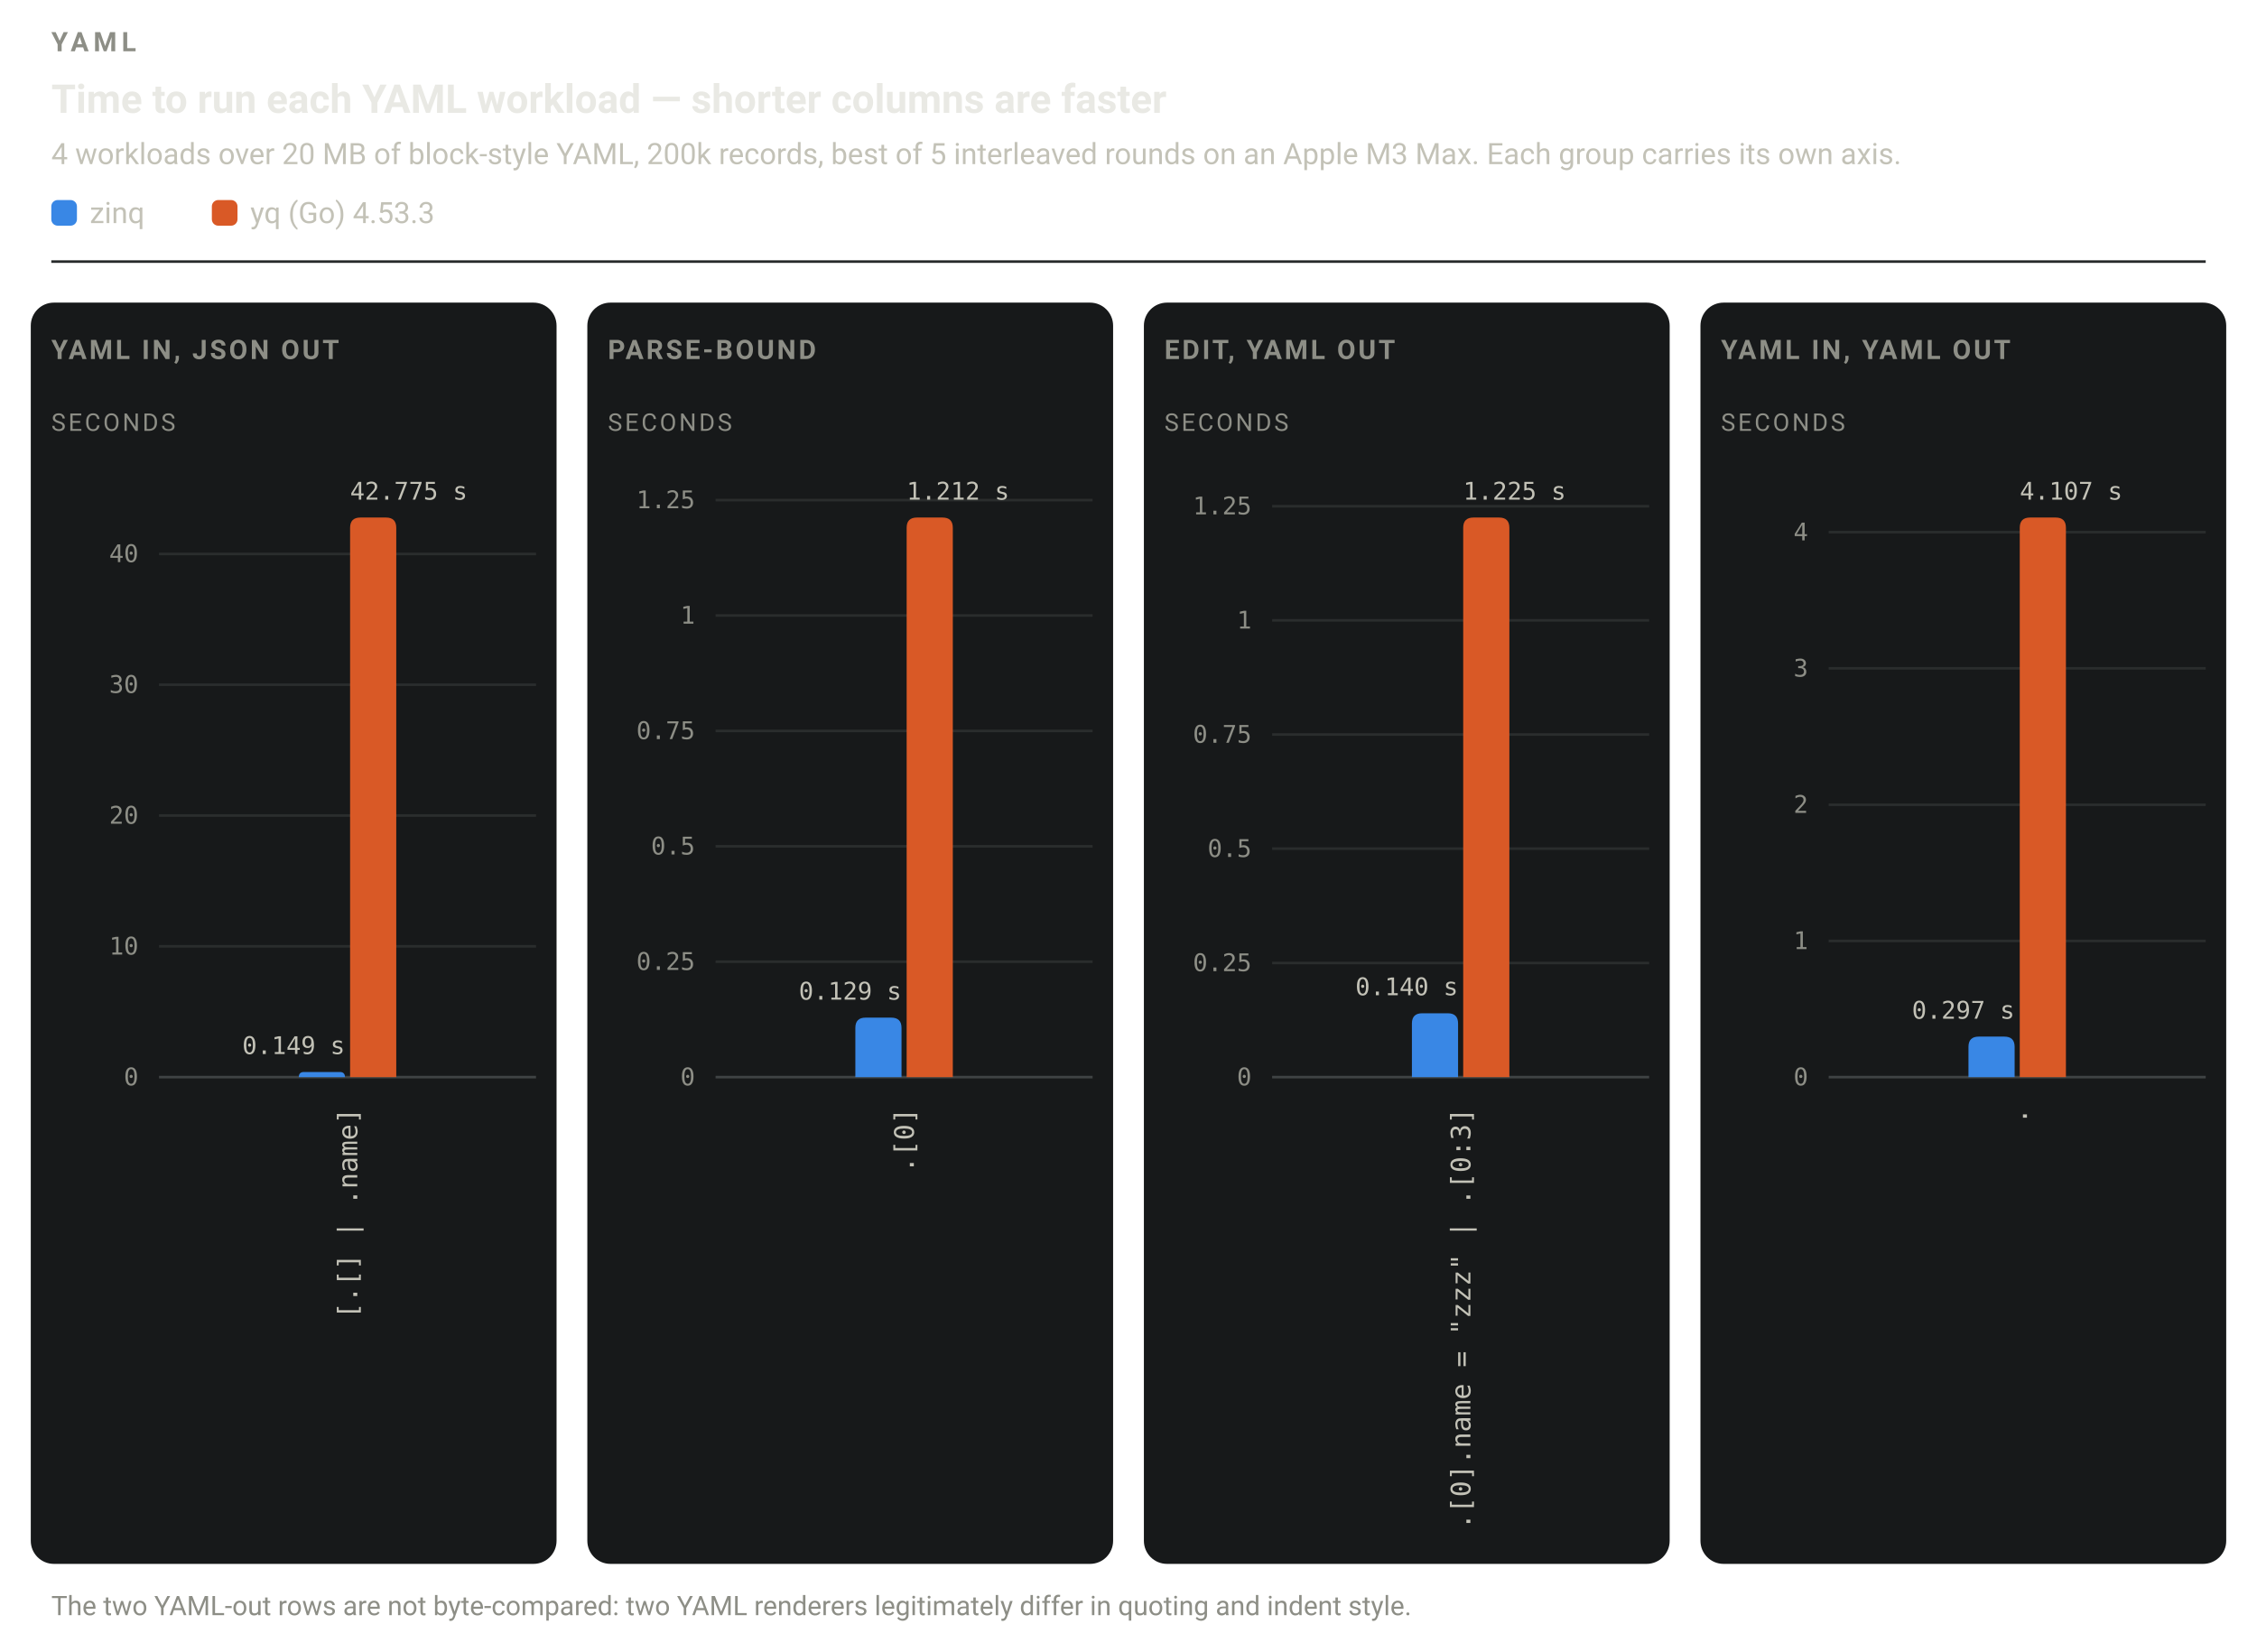
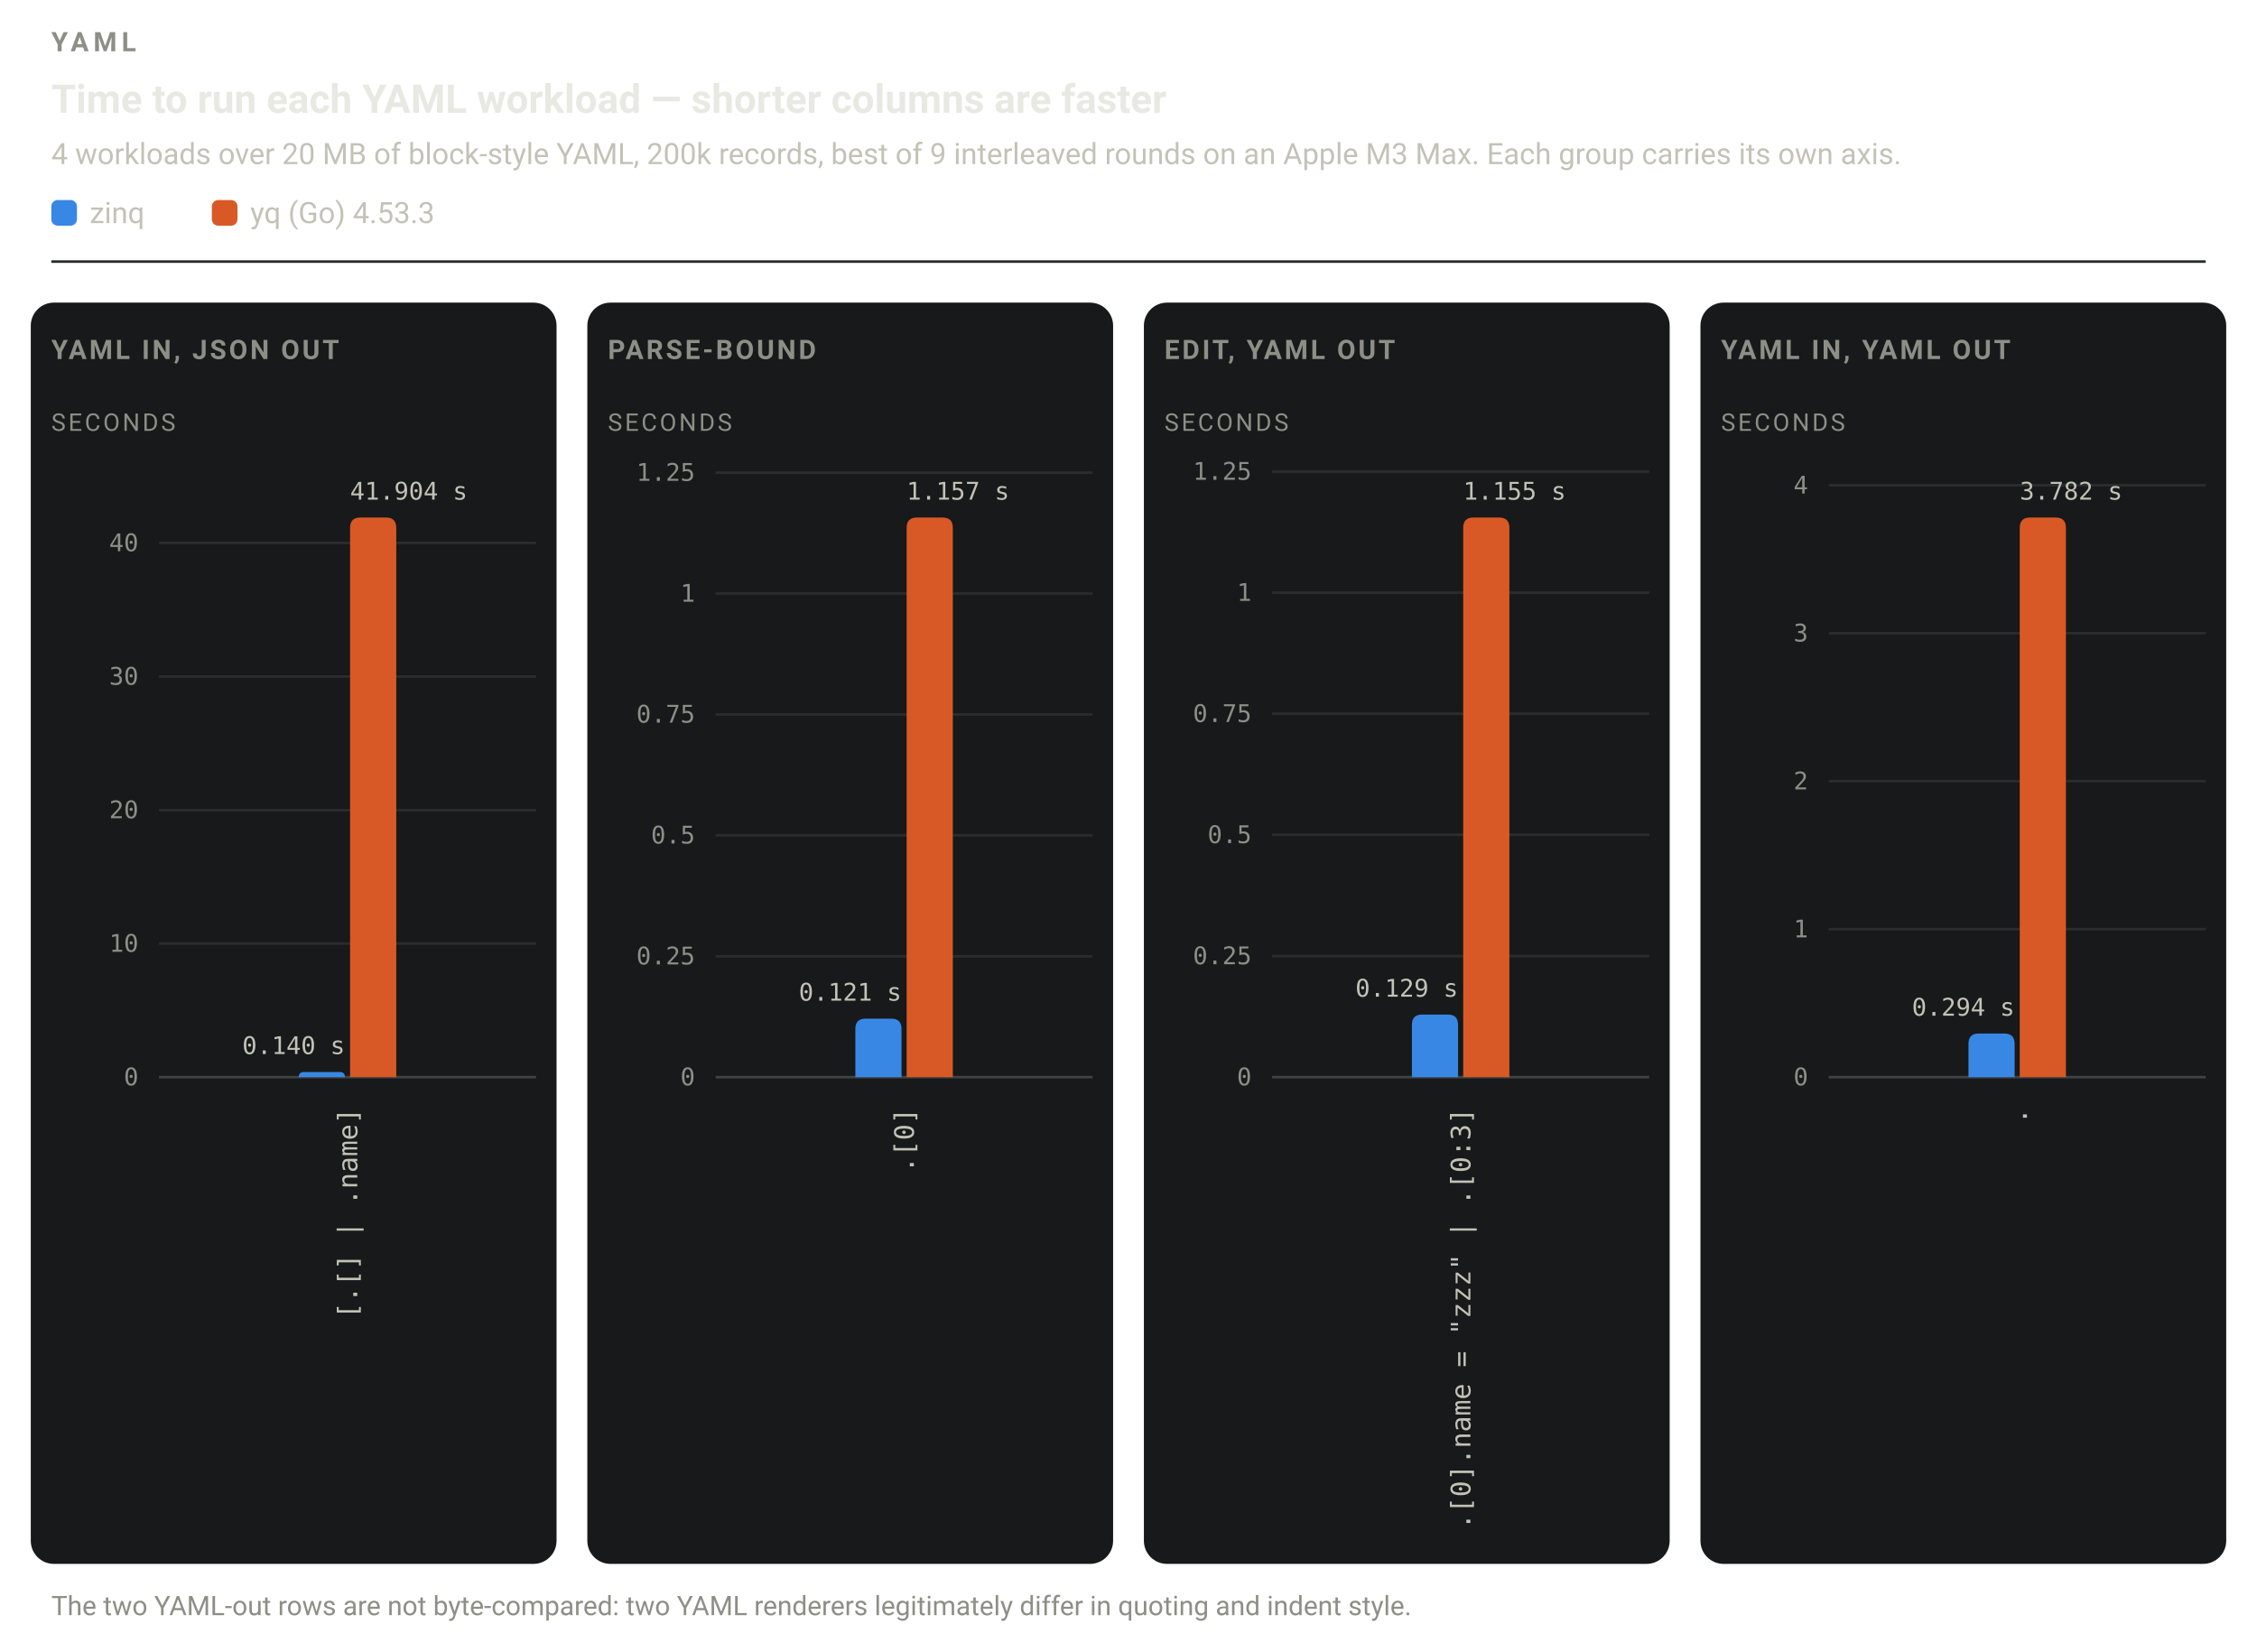
<svg xmlns="http://www.w3.org/2000/svg" width="880" height="644" viewBox="0 0 880 644" role="img" aria-label="Time to run 4 YAML workloads, zinq against yq (Go) 4.53.3, over 20 MB of block-style YAML, 200k records. zinq is ahead on all 4.">
  <text x="20" y="20" font-family="ui-sans-serif, system-ui, -apple-system, Segoe UI, Roboto, sans-serif" font-size="10.5" font-weight="600" letter-spacing="1.8" fill="#8d8e86">YAML</text>
  <text x="20" y="44" font-family="ui-sans-serif, system-ui, -apple-system, Segoe UI, Roboto, sans-serif" font-size="15.5" font-weight="600" fill="#e9e9e4">Time to run each YAML workload — shorter columns are faster</text>
-   <text x="20" y="64" font-family="ui-sans-serif, system-ui, -apple-system, Segoe UI, Roboto, sans-serif" font-size="11.5" fill="#c3c2b7">4 workloads over 20 MB of block-style YAML, 200k records, best of 5 interleaved rounds on an Apple M3 Max. Each group carries its own axis.</text>
+   <text x="20" y="64" font-family="ui-sans-serif, system-ui, -apple-system, Segoe UI, Roboto, sans-serif" font-size="11.5" fill="#c3c2b7">4 workloads over 20 MB of block-style YAML, 200k records, best of 9 interleaved rounds on an Apple M3 Max. Each group carries its own axis.</text>
  <rect x="20" y="78" width="10" height="10" rx="2.5" fill="#3987e5" />
  <text x="35" y="87" font-family="ui-sans-serif, system-ui, -apple-system, Segoe UI, Roboto, sans-serif" font-size="11.5" fill="#c3c2b7">zinq</text>
  <rect x="82.6" y="78" width="10" height="10" rx="2.5" fill="#d95926" />
  <text x="97.6" y="87" font-family="ui-sans-serif, system-ui, -apple-system, Segoe UI, Roboto, sans-serif" font-size="11.5" fill="#c3c2b7">yq (Go) 4.53.3</text>
  <line x1="20" y1="102" x2="860" y2="102" stroke="#26292a" stroke-width="1" />
  <rect x="12.0" y="118" width="205.0" height="491.8" rx="9" fill="#17191a" />
  <text x="20" y="140" font-family="ui-sans-serif, system-ui, -apple-system, Segoe UI, Roboto, sans-serif" font-size="10.5" font-weight="600" letter-spacing="1" fill="#8d8e86">YAML IN, JSON OUT</text>
  <text x="20" y="168" font-family="ui-sans-serif, system-ui, -apple-system, Segoe UI, Roboto, sans-serif" font-size="9.5" letter-spacing="1" fill="#8d8e86">SECONDS</text>
  <text x="54" y="423.2" font-family="ui-monospace, SFMono-Regular, Menlo, Consolas, monospace" font-size="9.5" text-anchor="end" fill="#8d8e86">0</text>
-   <line x1="62.0" y1="369.0" x2="209.0" y2="369.0" stroke="#2a2d2d" stroke-width="1" />
-   <text x="54" y="372.193" font-family="ui-monospace, SFMono-Regular, Menlo, Consolas, monospace" font-size="9.5" text-anchor="end" fill="#8d8e86">10</text>
-   <line x1="62.0" y1="318.0" x2="209.0" y2="318.0" stroke="#2a2d2d" stroke-width="1" />
-   <text x="54" y="321.186" font-family="ui-monospace, SFMono-Regular, Menlo, Consolas, monospace" font-size="9.5" text-anchor="end" fill="#8d8e86">20</text>
-   <line x1="62.0" y1="267.0" x2="209.0" y2="267.0" stroke="#2a2d2d" stroke-width="1" />
-   <text x="54" y="270.179" font-family="ui-monospace, SFMono-Regular, Menlo, Consolas, monospace" font-size="9.5" text-anchor="end" fill="#8d8e86">30</text>
-   <line x1="62.0" y1="216.0" x2="209.0" y2="216.0" stroke="#2a2d2d" stroke-width="1" />
-   <text x="54" y="219.173" font-family="ui-monospace, SFMono-Regular, Menlo, Consolas, monospace" font-size="9.5" text-anchor="end" fill="#8d8e86">40</text>
+   <line x1="62.0" y1="367.9" x2="209.0" y2="367.9" stroke="#2a2d2d" stroke-width="1" />
+   <text x="54" y="371.133" font-family="ui-monospace, SFMono-Regular, Menlo, Consolas, monospace" font-size="9.5" text-anchor="end" fill="#8d8e86">10</text>
+   <line x1="62.0" y1="315.9" x2="209.0" y2="315.9" stroke="#2a2d2d" stroke-width="1" />
+   <text x="54" y="319.066" font-family="ui-monospace, SFMono-Regular, Menlo, Consolas, monospace" font-size="9.5" text-anchor="end" fill="#8d8e86">20</text>
+   <line x1="62.0" y1="263.8" x2="209.0" y2="263.8" stroke="#2a2d2d" stroke-width="1" />
+   <text x="54" y="266.999" font-family="ui-monospace, SFMono-Regular, Menlo, Consolas, monospace" font-size="9.5" text-anchor="end" fill="#8d8e86">30</text>
+   <line x1="62.0" y1="211.7" x2="209.0" y2="211.7" stroke="#2a2d2d" stroke-width="1" />
+   <text x="54" y="214.932" font-family="ui-monospace, SFMono-Regular, Menlo, Consolas, monospace" font-size="9.5" text-anchor="end" fill="#8d8e86">40</text>
  <line x1="62.0" y1="420.0" x2="209.0" y2="420.0" stroke="#3f4344" stroke-width="1" />
  <path d="M116.5 420.0L116.5 420.0Q116.5 418.0 118.5 418.0L132.5 418.0Q134.5 418.0 134.5 420.0L134.5 420.0Z" fill="#3987e5" />
  <path d="M136.5 420.0L136.5 205.8Q136.5 201.8 140.5 201.8L150.5 201.8Q154.5 201.8 154.5 205.8L154.5 420.0Z" fill="#d95926" />
-   <text x="134.5" y="411" font-family="ui-monospace, SFMono-Regular, Menlo, Consolas, monospace" font-size="9.5" text-anchor="end" fill="#c3c2b7">0.149 s</text>
-   <text x="136.5" y="194.818" font-family="ui-monospace, SFMono-Regular, Menlo, Consolas, monospace" font-size="9.5" text-anchor="start" fill="#c3c2b7">42.775 s</text>
+   <text x="134.5" y="411" font-family="ui-monospace, SFMono-Regular, Menlo, Consolas, monospace" font-size="9.5" text-anchor="end" fill="#c3c2b7">0.140 s</text>
+   <text x="136.5" y="194.818" font-family="ui-monospace, SFMono-Regular, Menlo, Consolas, monospace" font-size="9.5" text-anchor="start" fill="#c3c2b7">41.904 s</text>
  <text x="139.3" y="432" font-family="ui-monospace, SFMono-Regular, Menlo, Consolas, monospace" font-size="10.5" text-anchor="end" transform="rotate(-90 139.3 432.0)" fill="#c3c2b7">[.[] | .name]</text>
  <rect x="229.0" y="118" width="205.0" height="491.8" rx="9" fill="#17191a" />
  <text x="237" y="140" font-family="ui-sans-serif, system-ui, -apple-system, Segoe UI, Roboto, sans-serif" font-size="10.5" font-weight="600" letter-spacing="1" fill="#8d8e86">PARSE-BOUND</text>
  <text x="237" y="168" font-family="ui-sans-serif, system-ui, -apple-system, Segoe UI, Roboto, sans-serif" font-size="9.5" letter-spacing="1" fill="#8d8e86">SECONDS</text>
  <text x="271" y="423.2" font-family="ui-monospace, SFMono-Regular, Menlo, Consolas, monospace" font-size="9.5" text-anchor="end" fill="#8d8e86">0</text>
-   <line x1="279.0" y1="375.0" x2="426.0" y2="375.0" stroke="#2a2d2d" stroke-width="1" />
-   <text x="271" y="378.195" font-family="ui-monospace, SFMono-Regular, Menlo, Consolas, monospace" font-size="9.5" text-anchor="end" fill="#8d8e86">0.25</text>
-   <line x1="279.0" y1="330.0" x2="426.0" y2="330.0" stroke="#2a2d2d" stroke-width="1" />
-   <text x="271" y="333.191" font-family="ui-monospace, SFMono-Regular, Menlo, Consolas, monospace" font-size="9.5" text-anchor="end" fill="#8d8e86">0.5</text>
-   <line x1="279.0" y1="285.0" x2="426.0" y2="285.0" stroke="#2a2d2d" stroke-width="1" />
-   <text x="271" y="288.186" font-family="ui-monospace, SFMono-Regular, Menlo, Consolas, monospace" font-size="9.5" text-anchor="end" fill="#8d8e86">0.75</text>
-   <line x1="279.0" y1="240.0" x2="426.0" y2="240.0" stroke="#2a2d2d" stroke-width="1" />
-   <text x="271" y="243.182" font-family="ui-monospace, SFMono-Regular, Menlo, Consolas, monospace" font-size="9.5" text-anchor="end" fill="#8d8e86">1</text>
-   <line x1="279.0" y1="195.0" x2="426.0" y2="195.0" stroke="#2a2d2d" stroke-width="1" />
-   <text x="271" y="198.177" font-family="ui-monospace, SFMono-Regular, Menlo, Consolas, monospace" font-size="9.5" text-anchor="end" fill="#8d8e86">1.25</text>
+   <line x1="279.0" y1="372.9" x2="426.0" y2="372.9" stroke="#2a2d2d" stroke-width="1" />
+   <text x="271" y="376.056" font-family="ui-monospace, SFMono-Regular, Menlo, Consolas, monospace" font-size="9.5" text-anchor="end" fill="#8d8e86">0.25</text>
+   <line x1="279.0" y1="325.7" x2="426.0" y2="325.7" stroke="#2a2d2d" stroke-width="1" />
+   <text x="271" y="328.912" font-family="ui-monospace, SFMono-Regular, Menlo, Consolas, monospace" font-size="9.5" text-anchor="end" fill="#8d8e86">0.5</text>
+   <line x1="279.0" y1="278.6" x2="426.0" y2="278.6" stroke="#2a2d2d" stroke-width="1" />
+   <text x="271" y="281.768" font-family="ui-monospace, SFMono-Regular, Menlo, Consolas, monospace" font-size="9.5" text-anchor="end" fill="#8d8e86">0.75</text>
+   <line x1="279.0" y1="231.4" x2="426.0" y2="231.4" stroke="#2a2d2d" stroke-width="1" />
+   <text x="271" y="234.625" font-family="ui-monospace, SFMono-Regular, Menlo, Consolas, monospace" font-size="9.5" text-anchor="end" fill="#8d8e86">1</text>
+   <line x1="279.0" y1="184.3" x2="426.0" y2="184.3" stroke="#2a2d2d" stroke-width="1" />
+   <text x="271" y="187.481" font-family="ui-monospace, SFMono-Regular, Menlo, Consolas, monospace" font-size="9.5" text-anchor="end" fill="#8d8e86">1.25</text>
  <line x1="279.0" y1="420.0" x2="426.0" y2="420.0" stroke="#3f4344" stroke-width="1" />
-   <path d="M333.5 420.0L333.5 400.8Q333.5 396.8 337.5 396.8L347.5 396.8Q351.5 396.8 351.5 400.8L351.5 420.0Z" fill="#3987e5" />
+   <path d="M333.5 420.0L333.5 401.2Q333.5 397.2 337.5 397.2L347.5 397.2Q351.5 397.2 351.5 401.2L351.5 420.0Z" fill="#3987e5" />
  <path d="M353.5 420.0L353.5 205.8Q353.5 201.8 357.5 201.8L367.5 201.8Q371.5 201.8 371.5 205.8L371.5 420.0Z" fill="#d95926" />
-   <text x="351.5" y="389.778" font-family="ui-monospace, SFMono-Regular, Menlo, Consolas, monospace" font-size="9.5" text-anchor="end" fill="#c3c2b7">0.129 s</text>
-   <text x="353.5" y="194.818" font-family="ui-monospace, SFMono-Regular, Menlo, Consolas, monospace" font-size="9.5" text-anchor="start" fill="#c3c2b7">1.212 s</text>
+   <text x="351.5" y="390.182" font-family="ui-monospace, SFMono-Regular, Menlo, Consolas, monospace" font-size="9.5" text-anchor="end" fill="#c3c2b7">0.121 s</text>
+   <text x="353.5" y="194.818" font-family="ui-monospace, SFMono-Regular, Menlo, Consolas, monospace" font-size="9.5" text-anchor="start" fill="#c3c2b7">1.157 s</text>
  <text x="356.3" y="432" font-family="ui-monospace, SFMono-Regular, Menlo, Consolas, monospace" font-size="10.5" text-anchor="end" transform="rotate(-90 356.3 432.0)" fill="#c3c2b7">.[0]</text>
  <rect x="446.0" y="118" width="205.0" height="491.8" rx="9" fill="#17191a" />
  <text x="454" y="140" font-family="ui-sans-serif, system-ui, -apple-system, Segoe UI, Roboto, sans-serif" font-size="10.5" font-weight="600" letter-spacing="1" fill="#8d8e86">EDIT, YAML OUT</text>
  <text x="454" y="168" font-family="ui-sans-serif, system-ui, -apple-system, Segoe UI, Roboto, sans-serif" font-size="9.5" letter-spacing="1" fill="#8d8e86">SECONDS</text>
  <text x="488" y="423.2" font-family="ui-monospace, SFMono-Regular, Menlo, Consolas, monospace" font-size="9.5" text-anchor="end" fill="#8d8e86">0</text>
-   <line x1="496.0" y1="375.5" x2="643.0" y2="375.5" stroke="#2a2d2d" stroke-width="1" />
-   <text x="488" y="378.673" font-family="ui-monospace, SFMono-Regular, Menlo, Consolas, monospace" font-size="9.5" text-anchor="end" fill="#8d8e86">0.25</text>
-   <line x1="496.0" y1="330.9" x2="643.0" y2="330.9" stroke="#2a2d2d" stroke-width="1" />
-   <text x="488" y="334.146" font-family="ui-monospace, SFMono-Regular, Menlo, Consolas, monospace" font-size="9.5" text-anchor="end" fill="#8d8e86">0.5</text>
-   <line x1="496.0" y1="286.4" x2="643.0" y2="286.4" stroke="#2a2d2d" stroke-width="1" />
-   <text x="488" y="289.619" font-family="ui-monospace, SFMono-Regular, Menlo, Consolas, monospace" font-size="9.5" text-anchor="end" fill="#8d8e86">0.75</text>
-   <line x1="496.0" y1="241.9" x2="643.0" y2="241.9" stroke="#2a2d2d" stroke-width="1" />
-   <text x="488" y="245.092" font-family="ui-monospace, SFMono-Regular, Menlo, Consolas, monospace" font-size="9.5" text-anchor="end" fill="#8d8e86">1</text>
-   <line x1="496.0" y1="197.4" x2="643.0" y2="197.4" stroke="#2a2d2d" stroke-width="1" />
-   <text x="488" y="200.565" font-family="ui-monospace, SFMono-Regular, Menlo, Consolas, monospace" font-size="9.5" text-anchor="end" fill="#8d8e86">1.25</text>
+   <line x1="496.0" y1="372.8" x2="643.0" y2="372.8" stroke="#2a2d2d" stroke-width="1" />
+   <text x="488" y="375.974" font-family="ui-monospace, SFMono-Regular, Menlo, Consolas, monospace" font-size="9.5" text-anchor="end" fill="#8d8e86">0.25</text>
+   <line x1="496.0" y1="325.5" x2="643.0" y2="325.5" stroke="#2a2d2d" stroke-width="1" />
+   <text x="488" y="328.749" font-family="ui-monospace, SFMono-Regular, Menlo, Consolas, monospace" font-size="9.5" text-anchor="end" fill="#8d8e86">0.5</text>
+   <line x1="496.0" y1="278.3" x2="643.0" y2="278.3" stroke="#2a2d2d" stroke-width="1" />
+   <text x="488" y="281.523" font-family="ui-monospace, SFMono-Regular, Menlo, Consolas, monospace" font-size="9.5" text-anchor="end" fill="#8d8e86">0.75</text>
+   <line x1="496.0" y1="231.1" x2="643.0" y2="231.1" stroke="#2a2d2d" stroke-width="1" />
+   <text x="488" y="234.298" font-family="ui-monospace, SFMono-Regular, Menlo, Consolas, monospace" font-size="9.5" text-anchor="end" fill="#8d8e86">1</text>
+   <line x1="496.0" y1="183.9" x2="643.0" y2="183.9" stroke="#2a2d2d" stroke-width="1" />
+   <text x="488" y="187.072" font-family="ui-monospace, SFMono-Regular, Menlo, Consolas, monospace" font-size="9.5" text-anchor="end" fill="#8d8e86">1.25</text>
  <line x1="496.0" y1="420.0" x2="643.0" y2="420.0" stroke="#3f4344" stroke-width="1" />
-   <path d="M550.5 420.0L550.5 399.1Q550.5 395.1 554.5 395.1L564.5 395.1Q568.5 395.1 568.5 399.1L568.5 420.0Z" fill="#3987e5" />
+   <path d="M550.5 420.0L550.5 399.6Q550.5 395.6 554.5 395.6L564.5 395.6Q568.5 395.6 568.5 399.6L568.5 420.0Z" fill="#3987e5" />
  <path d="M570.5 420.0L570.5 205.8Q570.5 201.8 574.5 201.8L584.5 201.8Q588.5 201.8 588.5 205.8L588.5 420.0Z" fill="#d95926" />
-   <text x="568.5" y="388.065" font-family="ui-monospace, SFMono-Regular, Menlo, Consolas, monospace" font-size="9.5" text-anchor="end" fill="#c3c2b7">0.140 s</text>
-   <text x="570.5" y="194.818" font-family="ui-monospace, SFMono-Regular, Menlo, Consolas, monospace" font-size="9.5" text-anchor="start" fill="#c3c2b7">1.225 s</text>
+   <text x="568.5" y="388.632" font-family="ui-monospace, SFMono-Regular, Menlo, Consolas, monospace" font-size="9.5" text-anchor="end" fill="#c3c2b7">0.129 s</text>
+   <text x="570.5" y="194.818" font-family="ui-monospace, SFMono-Regular, Menlo, Consolas, monospace" font-size="9.5" text-anchor="start" fill="#c3c2b7">1.155 s</text>
  <text x="573.3" y="432" font-family="ui-monospace, SFMono-Regular, Menlo, Consolas, monospace" font-size="10.5" text-anchor="end" transform="rotate(-90 573.3 432.0)" fill="#c3c2b7">.[0].name = "zzz" | .[0:3]</text>
  <rect x="663.0" y="118" width="205.0" height="491.8" rx="9" fill="#17191a" />
  <text x="671" y="140" font-family="ui-sans-serif, system-ui, -apple-system, Segoe UI, Roboto, sans-serif" font-size="10.5" font-weight="600" letter-spacing="1" fill="#8d8e86">YAML IN, YAML OUT</text>
  <text x="671" y="168" font-family="ui-sans-serif, system-ui, -apple-system, Segoe UI, Roboto, sans-serif" font-size="9.5" letter-spacing="1" fill="#8d8e86">SECONDS</text>
  <text x="705" y="423.2" font-family="ui-monospace, SFMono-Regular, Menlo, Consolas, monospace" font-size="9.5" text-anchor="end" fill="#8d8e86">0</text>
-   <line x1="713.0" y1="366.9" x2="860.0" y2="366.9" stroke="#2a2d2d" stroke-width="1" />
-   <text x="705" y="370.076" font-family="ui-monospace, SFMono-Regular, Menlo, Consolas, monospace" font-size="9.5" text-anchor="end" fill="#8d8e86">1</text>
-   <line x1="713.0" y1="313.8" x2="860.0" y2="313.8" stroke="#2a2d2d" stroke-width="1" />
-   <text x="705" y="316.951" font-family="ui-monospace, SFMono-Regular, Menlo, Consolas, monospace" font-size="9.5" text-anchor="end" fill="#8d8e86">2</text>
-   <line x1="713.0" y1="260.6" x2="860.0" y2="260.6" stroke="#2a2d2d" stroke-width="1" />
-   <text x="705" y="263.827" font-family="ui-monospace, SFMono-Regular, Menlo, Consolas, monospace" font-size="9.5" text-anchor="end" fill="#8d8e86">3</text>
-   <line x1="713.0" y1="207.5" x2="860.0" y2="207.5" stroke="#2a2d2d" stroke-width="1" />
-   <text x="705" y="210.702" font-family="ui-monospace, SFMono-Regular, Menlo, Consolas, monospace" font-size="9.5" text-anchor="end" fill="#8d8e86">4</text>
+   <line x1="713.0" y1="362.3" x2="860.0" y2="362.3" stroke="#2a2d2d" stroke-width="1" />
+   <text x="705" y="365.51" font-family="ui-monospace, SFMono-Regular, Menlo, Consolas, monospace" font-size="9.5" text-anchor="end" fill="#8d8e86">1</text>
+   <line x1="713.0" y1="304.6" x2="860.0" y2="304.6" stroke="#2a2d2d" stroke-width="1" />
+   <text x="705" y="307.821" font-family="ui-monospace, SFMono-Regular, Menlo, Consolas, monospace" font-size="9.5" text-anchor="end" fill="#8d8e86">2</text>
+   <line x1="713.0" y1="246.9" x2="860.0" y2="246.9" stroke="#2a2d2d" stroke-width="1" />
+   <text x="705" y="250.131" font-family="ui-monospace, SFMono-Regular, Menlo, Consolas, monospace" font-size="9.5" text-anchor="end" fill="#8d8e86">3</text>
+   <line x1="713.0" y1="189.2" x2="860.0" y2="189.2" stroke="#2a2d2d" stroke-width="1" />
+   <text x="705" y="192.442" font-family="ui-monospace, SFMono-Regular, Menlo, Consolas, monospace" font-size="9.5" text-anchor="end" fill="#8d8e86">4</text>
  <line x1="713.0" y1="420.0" x2="860.0" y2="420.0" stroke="#3f4344" stroke-width="1" />
-   <path d="M767.5 420.0L767.5 408.2Q767.5 404.2 771.5 404.2L781.5 404.2Q785.5 404.2 785.5 408.2L785.5 420.0Z" fill="#3987e5" />
+   <path d="M767.5 420.0L767.5 407.0Q767.5 403.0 771.5 403.0L781.5 403.0Q785.5 403.0 785.5 407.0L785.5 420.0Z" fill="#3987e5" />
  <path d="M787.5 420.0L787.5 205.8Q787.5 201.8 791.5 201.8L801.5 201.8Q805.5 201.8 805.5 205.8L805.5 420.0Z" fill="#d95926" />
-   <text x="785.5" y="397.222" font-family="ui-monospace, SFMono-Regular, Menlo, Consolas, monospace" font-size="9.5" text-anchor="end" fill="#c3c2b7">0.297 s</text>
-   <text x="787.5" y="194.818" font-family="ui-monospace, SFMono-Regular, Menlo, Consolas, monospace" font-size="9.5" text-anchor="start" fill="#c3c2b7">4.107 s</text>
+   <text x="785.5" y="396.039" font-family="ui-monospace, SFMono-Regular, Menlo, Consolas, monospace" font-size="9.5" text-anchor="end" fill="#c3c2b7">0.294 s</text>
+   <text x="787.5" y="194.818" font-family="ui-monospace, SFMono-Regular, Menlo, Consolas, monospace" font-size="9.5" text-anchor="start" fill="#c3c2b7">3.782 s</text>
  <text x="790.3" y="432" font-family="ui-monospace, SFMono-Regular, Menlo, Consolas, monospace" font-size="10.5" text-anchor="end" transform="rotate(-90 790.3 432.0)" fill="#c3c2b7">.</text>
  <text x="20" y="629.8" font-family="ui-sans-serif, system-ui, -apple-system, Segoe UI, Roboto, sans-serif" font-size="10.5" fill="#8d8e86">The two YAML-out rows are not byte-compared: two YAML renderers legitimately differ in quoting and indent style.</text>
</svg>
